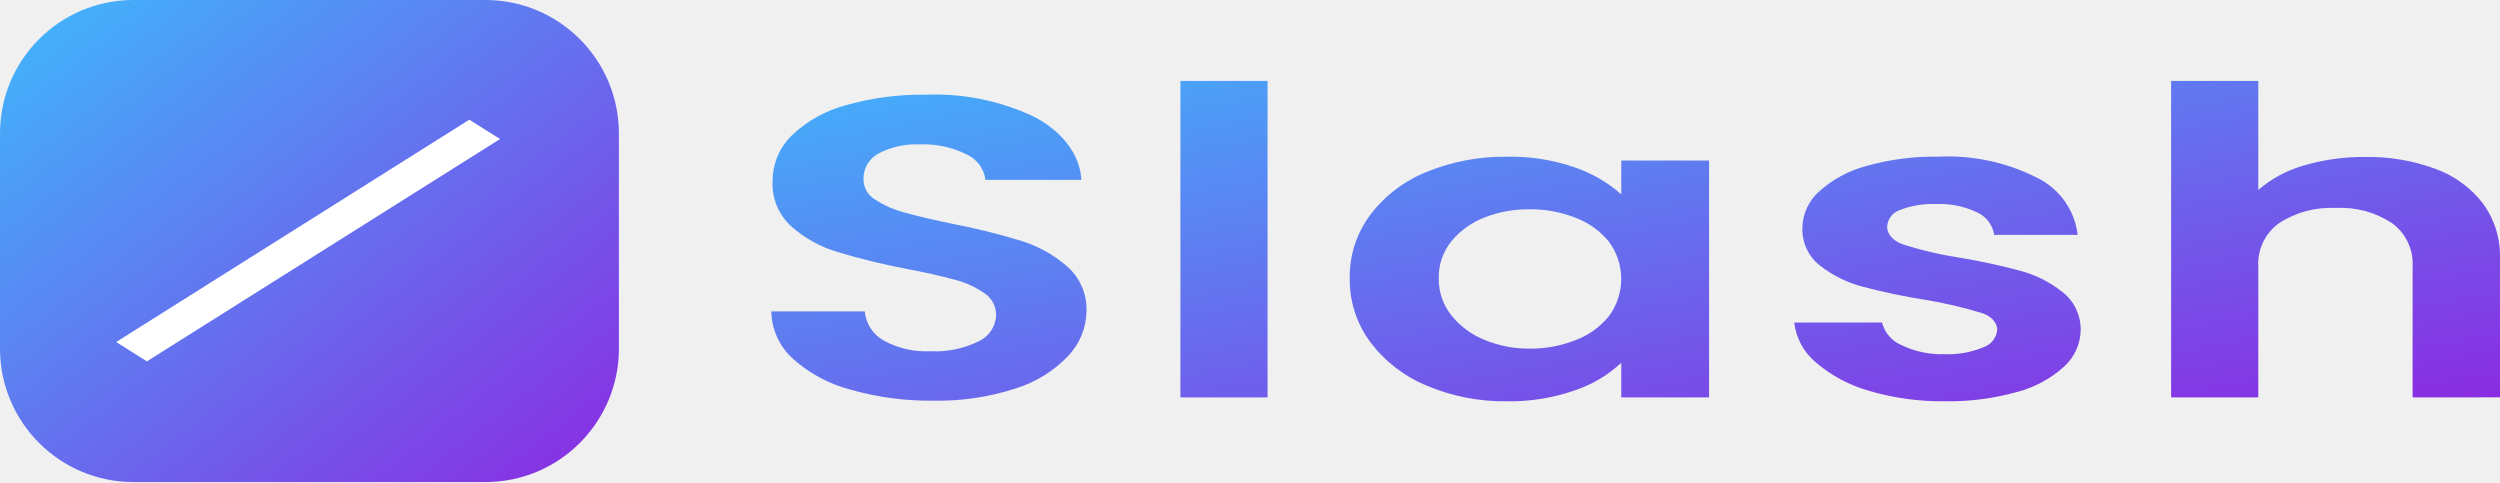
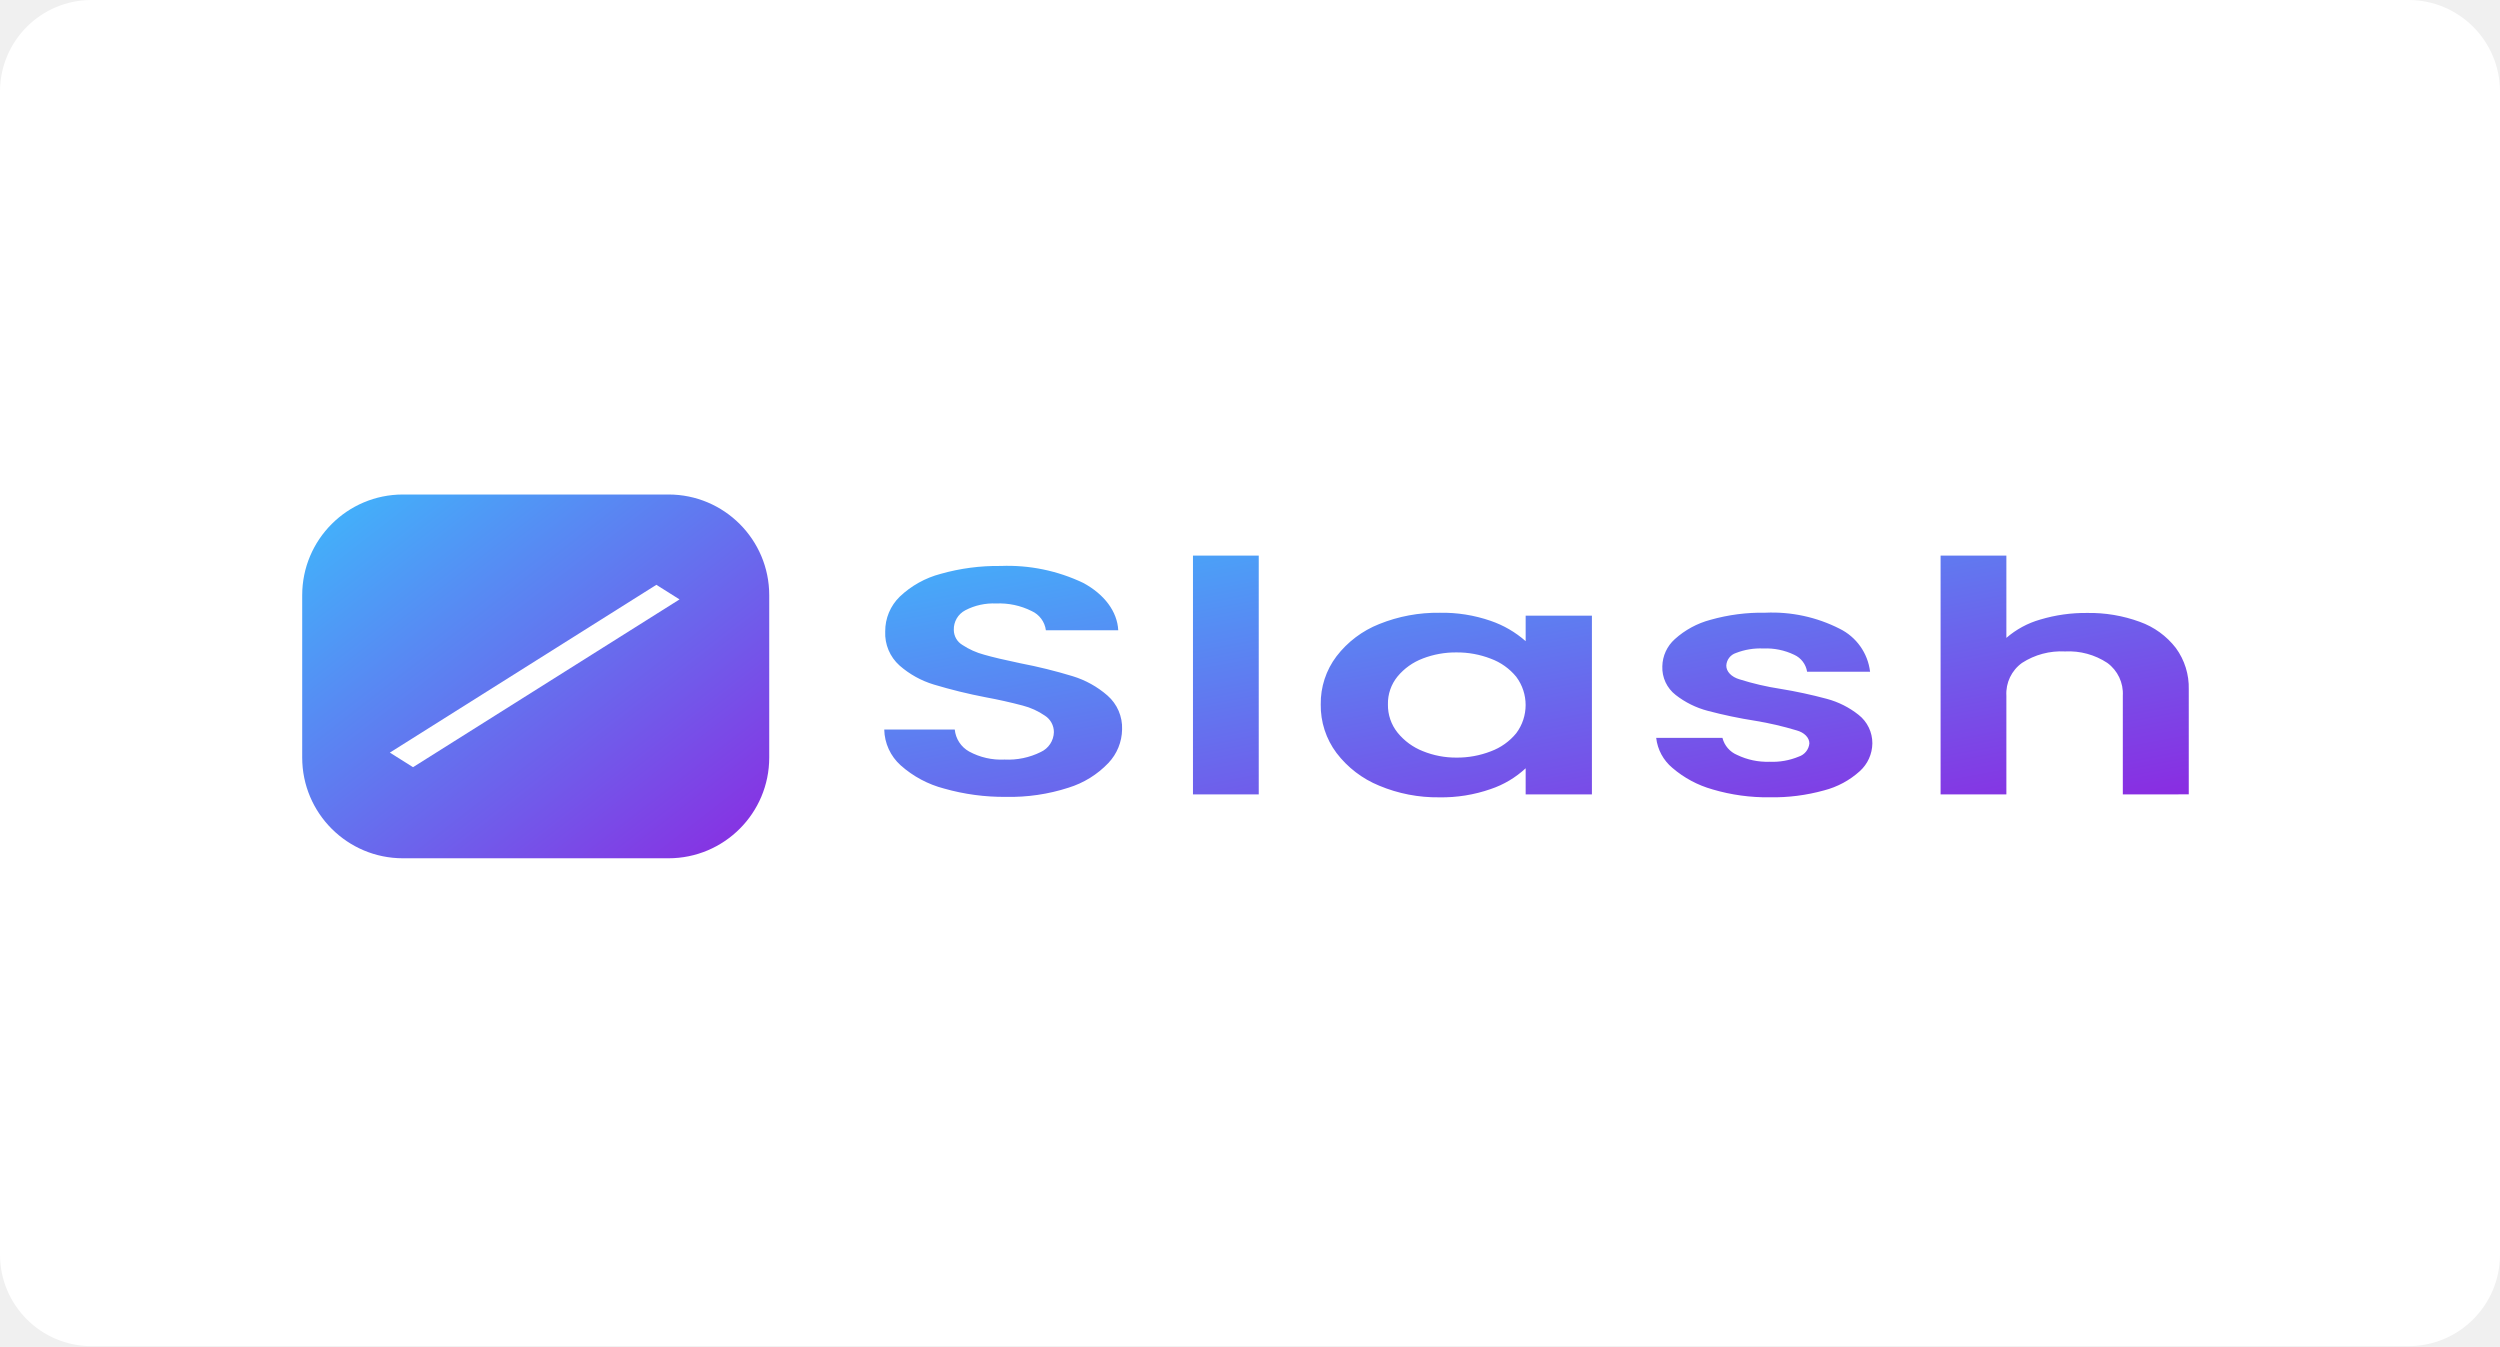
- <svg xmlns="http://www.w3.org/2000/svg" xmlns:xlink="http://www.w3.org/1999/xlink" width="206.014" height="39.724" viewBox="0 0 206.014 39.724">
+ <svg xmlns="http://www.w3.org/2000/svg" xmlns:xlink="http://www.w3.org/1999/xlink" width="273" height="147" viewBox="0 0 273 147">
  <defs>
    <linearGradient id="linear-gradient" x1="-0.062" y1="-0.061" x2="1.018" y2="1" gradientUnits="objectBoundingBox">
      <stop offset="0" stop-color="#3eb9fc" />
      <stop offset="1" stop-color="#8b2ae1" />
    </linearGradient>
    <linearGradient id="linear-gradient-2" x1="0" y1="0" x2="1" xlink:href="#linear-gradient" />
  </defs>
-   <g id="グループ_67150" data-name="グループ 67150" transform="translate(-0.465 69.271)">
-     <path id="パス_57689" data-name="パス 57689" d="M283.977,76.074a11.475,11.475,0,0,1-4.387-2.349,5,5,0,0,1-1.77-3.277h7.235a2.749,2.749,0,0,0,1.616,1.868,7.542,7.542,0,0,0,3.516.74,7.46,7.46,0,0,0,3.207-.565,1.68,1.68,0,0,0,1.154-1.44c0-.63-.557-1.2-1.411-1.427a35.574,35.574,0,0,0-4.488-1.041,51.472,51.472,0,0,1-5.21-1.092,9.7,9.7,0,0,1-3.487-1.727,3.771,3.771,0,0,1-1.462-3.136,4.083,4.083,0,0,1,1.36-2.96,9.4,9.4,0,0,1,3.9-2.114,20.592,20.592,0,0,1,5.986-.775,16.26,16.26,0,0,1,8.105,1.744,6.022,6.022,0,0,1,3.335,4.7H294.3a2.45,2.45,0,0,0-1.409-1.85,7.044,7.044,0,0,0-3.363-.687,7.31,7.31,0,0,0-3,.492,1.524,1.524,0,0,0-1.052,1.374c-.006.653.561,1.244,1.437,1.5a29.859,29.859,0,0,0,4.464,1.04,51.2,51.2,0,0,1,5.08,1.094,9.538,9.538,0,0,1,3.463,1.744,3.926,3.926,0,0,1,1.505,3.12,4.153,4.153,0,0,1-1.368,3.03,9.246,9.246,0,0,1-3.9,2.1,20.817,20.817,0,0,1-5.926.756,21.052,21.052,0,0,1-6.253-.86Zm-36.4-.406a11.149,11.149,0,0,1-4.669-3.577,8.633,8.633,0,0,1-1.719-5.3,8.5,8.5,0,0,1,1.719-5.25,10.956,10.956,0,0,1,4.669-3.524,16.97,16.97,0,0,1,6.6-1.232,16.075,16.075,0,0,1,5.565.881,11.3,11.3,0,0,1,3.824,2.22V57.1h7.235V76.62h-7.235V73.766a10.522,10.522,0,0,1-3.824,2.273,16.2,16.2,0,0,1-5.618.9,16.4,16.4,0,0,1-6.542-1.269Zm4.748-13.885a6.588,6.588,0,0,0-2.747,1.956,4.657,4.657,0,0,0-1.052,3.048,4.8,4.8,0,0,0,1.052,3.088,6.718,6.718,0,0,0,2.771,2.026,9.584,9.584,0,0,0,3.67.7,10.115,10.115,0,0,0,3.746-.687,6.479,6.479,0,0,0,2.771-1.972,5.145,5.145,0,0,0,0-6.168,6.48,6.48,0,0,0-2.771-1.972,10.116,10.116,0,0,0-3.746-.687,9.968,9.968,0,0,0-3.694.665Zm-52.259,14.2a11.474,11.474,0,0,1-4.748-2.537,5.387,5.387,0,0,1-1.794-3.912h7.7a3.079,3.079,0,0,0,1.563,2.4,7.314,7.314,0,0,0,3.874.881,7.984,7.984,0,0,0,3.951-.822,2.455,2.455,0,0,0,1.437-2.167,2.129,2.129,0,0,0-.975-1.8,7.63,7.63,0,0,0-2.439-1.11q-1.976-.523-4.024-.9a56.989,56.989,0,0,1-5.671-1.392,10.115,10.115,0,0,1-3.746-2.078,4.7,4.7,0,0,1-1.565-3.718,5.248,5.248,0,0,1,1.592-3.806,10.285,10.285,0,0,1,4.464-2.485,22.869,22.869,0,0,1,6.566-.863,19.144,19.144,0,0,1,9,1.85c2.324,1.25,3.724,3.142,3.824,5.169h-7.9a2.683,2.683,0,0,0-1.563-2.1,7.883,7.883,0,0,0-3.874-.822,6.618,6.618,0,0,0-3.361.74,2.337,2.337,0,0,0-1.257,2.15,1.926,1.926,0,0,0,.949,1.645,8.072,8.072,0,0,0,2.36,1.057q1.411.406,3.976.94a55.292,55.292,0,0,1,5.7,1.41,10.418,10.418,0,0,1,3.8,2.114,4.68,4.68,0,0,1,1.591,3.7A5.45,5.45,0,0,1,218,73.19a10.162,10.162,0,0,1-4.363,2.7,20.764,20.764,0,0,1-6.824,1,23.9,23.9,0,0,1-6.747-.907Zm128.71.637V65.837a4.142,4.142,0,0,0-1.693-3.577,7.631,7.631,0,0,0-4.618-1.251,7.863,7.863,0,0,0-4.695,1.251,4.119,4.119,0,0,0-1.71,3.577V76.62h-7.183V50.542h7.183v8.986a9.671,9.671,0,0,1,3.694-2,17.159,17.159,0,0,1,5.131-.722,15.911,15.911,0,0,1,5.747.969,8.626,8.626,0,0,1,3.934,2.855,7.322,7.322,0,0,1,1.411,4.528V76.615Zm-101.54,0V50.542h7.183V76.62Z" transform="translate(-129.499 -113.142)" fill="url(#linear-gradient)" />
-     <g id="グループ_69044" data-name="グループ 69044" transform="translate(0.465 -69.271)">
-       <rect id="長方形_18018" data-name="長方形 18018" width="51" height="39.724" rx="11" transform="translate(0 0)" fill="url(#linear-gradient-2)" />
-       <path id="長方形_18019" data-name="長方形 18019" d="M10.883,0,13.8-.662,6.177,32.872l-2.916.662Z" transform="translate(30.979 2.166) rotate(45)" fill="#fff" />
+   <g id="グループ_69046" data-name="グループ 69046" transform="translate(-20 -2544)">
+     <path id="パス_59566" data-name="パス 59566" d="M10,0H263a10,10,0,0,1,10,10V137a10,10,0,0,1-10,10H10A10,10,0,0,1,0,137V10A10,10,0,0,1,10,0Z" transform="translate(20 2544)" fill="#fff" />
+     <g id="グループ_67150" data-name="グループ 67150" transform="translate(52.535 2667.271)">
+       <path id="パス_57689" data-name="パス 57689" d="M283.977,76.074a11.475,11.475,0,0,1-4.387-2.349,5,5,0,0,1-1.77-3.277h7.235a2.749,2.749,0,0,0,1.616,1.868,7.542,7.542,0,0,0,3.516.74,7.46,7.46,0,0,0,3.207-.565,1.68,1.68,0,0,0,1.154-1.44c0-.63-.557-1.2-1.411-1.427a35.574,35.574,0,0,0-4.488-1.041,51.472,51.472,0,0,1-5.21-1.092,9.7,9.7,0,0,1-3.487-1.727,3.771,3.771,0,0,1-1.462-3.136,4.083,4.083,0,0,1,1.36-2.96,9.4,9.4,0,0,1,3.9-2.114,20.592,20.592,0,0,1,5.986-.775,16.26,16.26,0,0,1,8.105,1.744,6.022,6.022,0,0,1,3.335,4.7H294.3a2.45,2.45,0,0,0-1.409-1.85,7.044,7.044,0,0,0-3.363-.687,7.31,7.31,0,0,0-3,.492,1.524,1.524,0,0,0-1.052,1.374c-.006.653.561,1.244,1.437,1.5a29.859,29.859,0,0,0,4.464,1.04,51.2,51.2,0,0,1,5.08,1.094,9.538,9.538,0,0,1,3.463,1.744,3.926,3.926,0,0,1,1.505,3.12,4.153,4.153,0,0,1-1.368,3.03,9.246,9.246,0,0,1-3.9,2.1,20.817,20.817,0,0,1-5.926.756,21.052,21.052,0,0,1-6.253-.86Zm-36.4-.406a11.149,11.149,0,0,1-4.669-3.577,8.633,8.633,0,0,1-1.719-5.3,8.5,8.5,0,0,1,1.719-5.25,10.956,10.956,0,0,1,4.669-3.524,16.97,16.97,0,0,1,6.6-1.232,16.075,16.075,0,0,1,5.565.881,11.3,11.3,0,0,1,3.824,2.22V57.1h7.235V76.62h-7.235V73.766a10.522,10.522,0,0,1-3.824,2.273,16.2,16.2,0,0,1-5.618.9,16.4,16.4,0,0,1-6.542-1.269Zm4.748-13.885a6.588,6.588,0,0,0-2.747,1.956,4.657,4.657,0,0,0-1.052,3.048,4.8,4.8,0,0,0,1.052,3.088,6.718,6.718,0,0,0,2.771,2.026,9.584,9.584,0,0,0,3.67.7,10.115,10.115,0,0,0,3.746-.687,6.479,6.479,0,0,0,2.771-1.972,5.145,5.145,0,0,0,0-6.168,6.48,6.48,0,0,0-2.771-1.972,10.116,10.116,0,0,0-3.746-.687,9.968,9.968,0,0,0-3.694.665Zm-52.259,14.2a11.474,11.474,0,0,1-4.748-2.537,5.387,5.387,0,0,1-1.794-3.912h7.7a3.079,3.079,0,0,0,1.563,2.4,7.314,7.314,0,0,0,3.874.881,7.984,7.984,0,0,0,3.951-.822,2.455,2.455,0,0,0,1.437-2.167,2.129,2.129,0,0,0-.975-1.8,7.63,7.63,0,0,0-2.439-1.11q-1.976-.523-4.024-.9a56.989,56.989,0,0,1-5.671-1.392,10.115,10.115,0,0,1-3.746-2.078,4.7,4.7,0,0,1-1.565-3.718,5.248,5.248,0,0,1,1.592-3.806,10.285,10.285,0,0,1,4.464-2.485,22.869,22.869,0,0,1,6.566-.863,19.144,19.144,0,0,1,9,1.85c2.324,1.25,3.724,3.142,3.824,5.169h-7.9a2.683,2.683,0,0,0-1.563-2.1,7.883,7.883,0,0,0-3.874-.822,6.618,6.618,0,0,0-3.361.74,2.337,2.337,0,0,0-1.257,2.15,1.926,1.926,0,0,0,.949,1.645,8.072,8.072,0,0,0,2.36,1.057q1.411.406,3.976.94a55.292,55.292,0,0,1,5.7,1.41,10.418,10.418,0,0,1,3.8,2.114,4.68,4.68,0,0,1,1.591,3.7A5.45,5.45,0,0,1,218,73.19a10.162,10.162,0,0,1-4.363,2.7,20.764,20.764,0,0,1-6.824,1,23.9,23.9,0,0,1-6.747-.907Zm128.71.637V65.837a4.142,4.142,0,0,0-1.693-3.577,7.631,7.631,0,0,0-4.618-1.251,7.863,7.863,0,0,0-4.695,1.251,4.119,4.119,0,0,0-1.71,3.577V76.62h-7.183V50.542h7.183v8.986a9.671,9.671,0,0,1,3.694-2,17.159,17.159,0,0,1,5.131-.722,15.911,15.911,0,0,1,5.747.969,8.626,8.626,0,0,1,3.934,2.855,7.322,7.322,0,0,1,1.411,4.528V76.615Zm-101.54,0V50.542h7.183V76.62Z" transform="translate(-129.499 -113.142)" fill="url(#linear-gradient)" />
+       <g id="グループ_69044" data-name="グループ 69044" transform="translate(0.465 -69.271)">
+         <rect id="長方形_18018" data-name="長方形 18018" width="51" height="39.724" rx="11" transform="translate(0 0)" fill="url(#linear-gradient-2)" />
+         <path id="長方形_18019" data-name="長方形 18019" d="M10.883,0,13.8-.662,6.177,32.872l-2.916.662Z" transform="translate(30.979 2.166) rotate(45)" fill="#fff" />
+       </g>
    </g>
  </g>
</svg>
